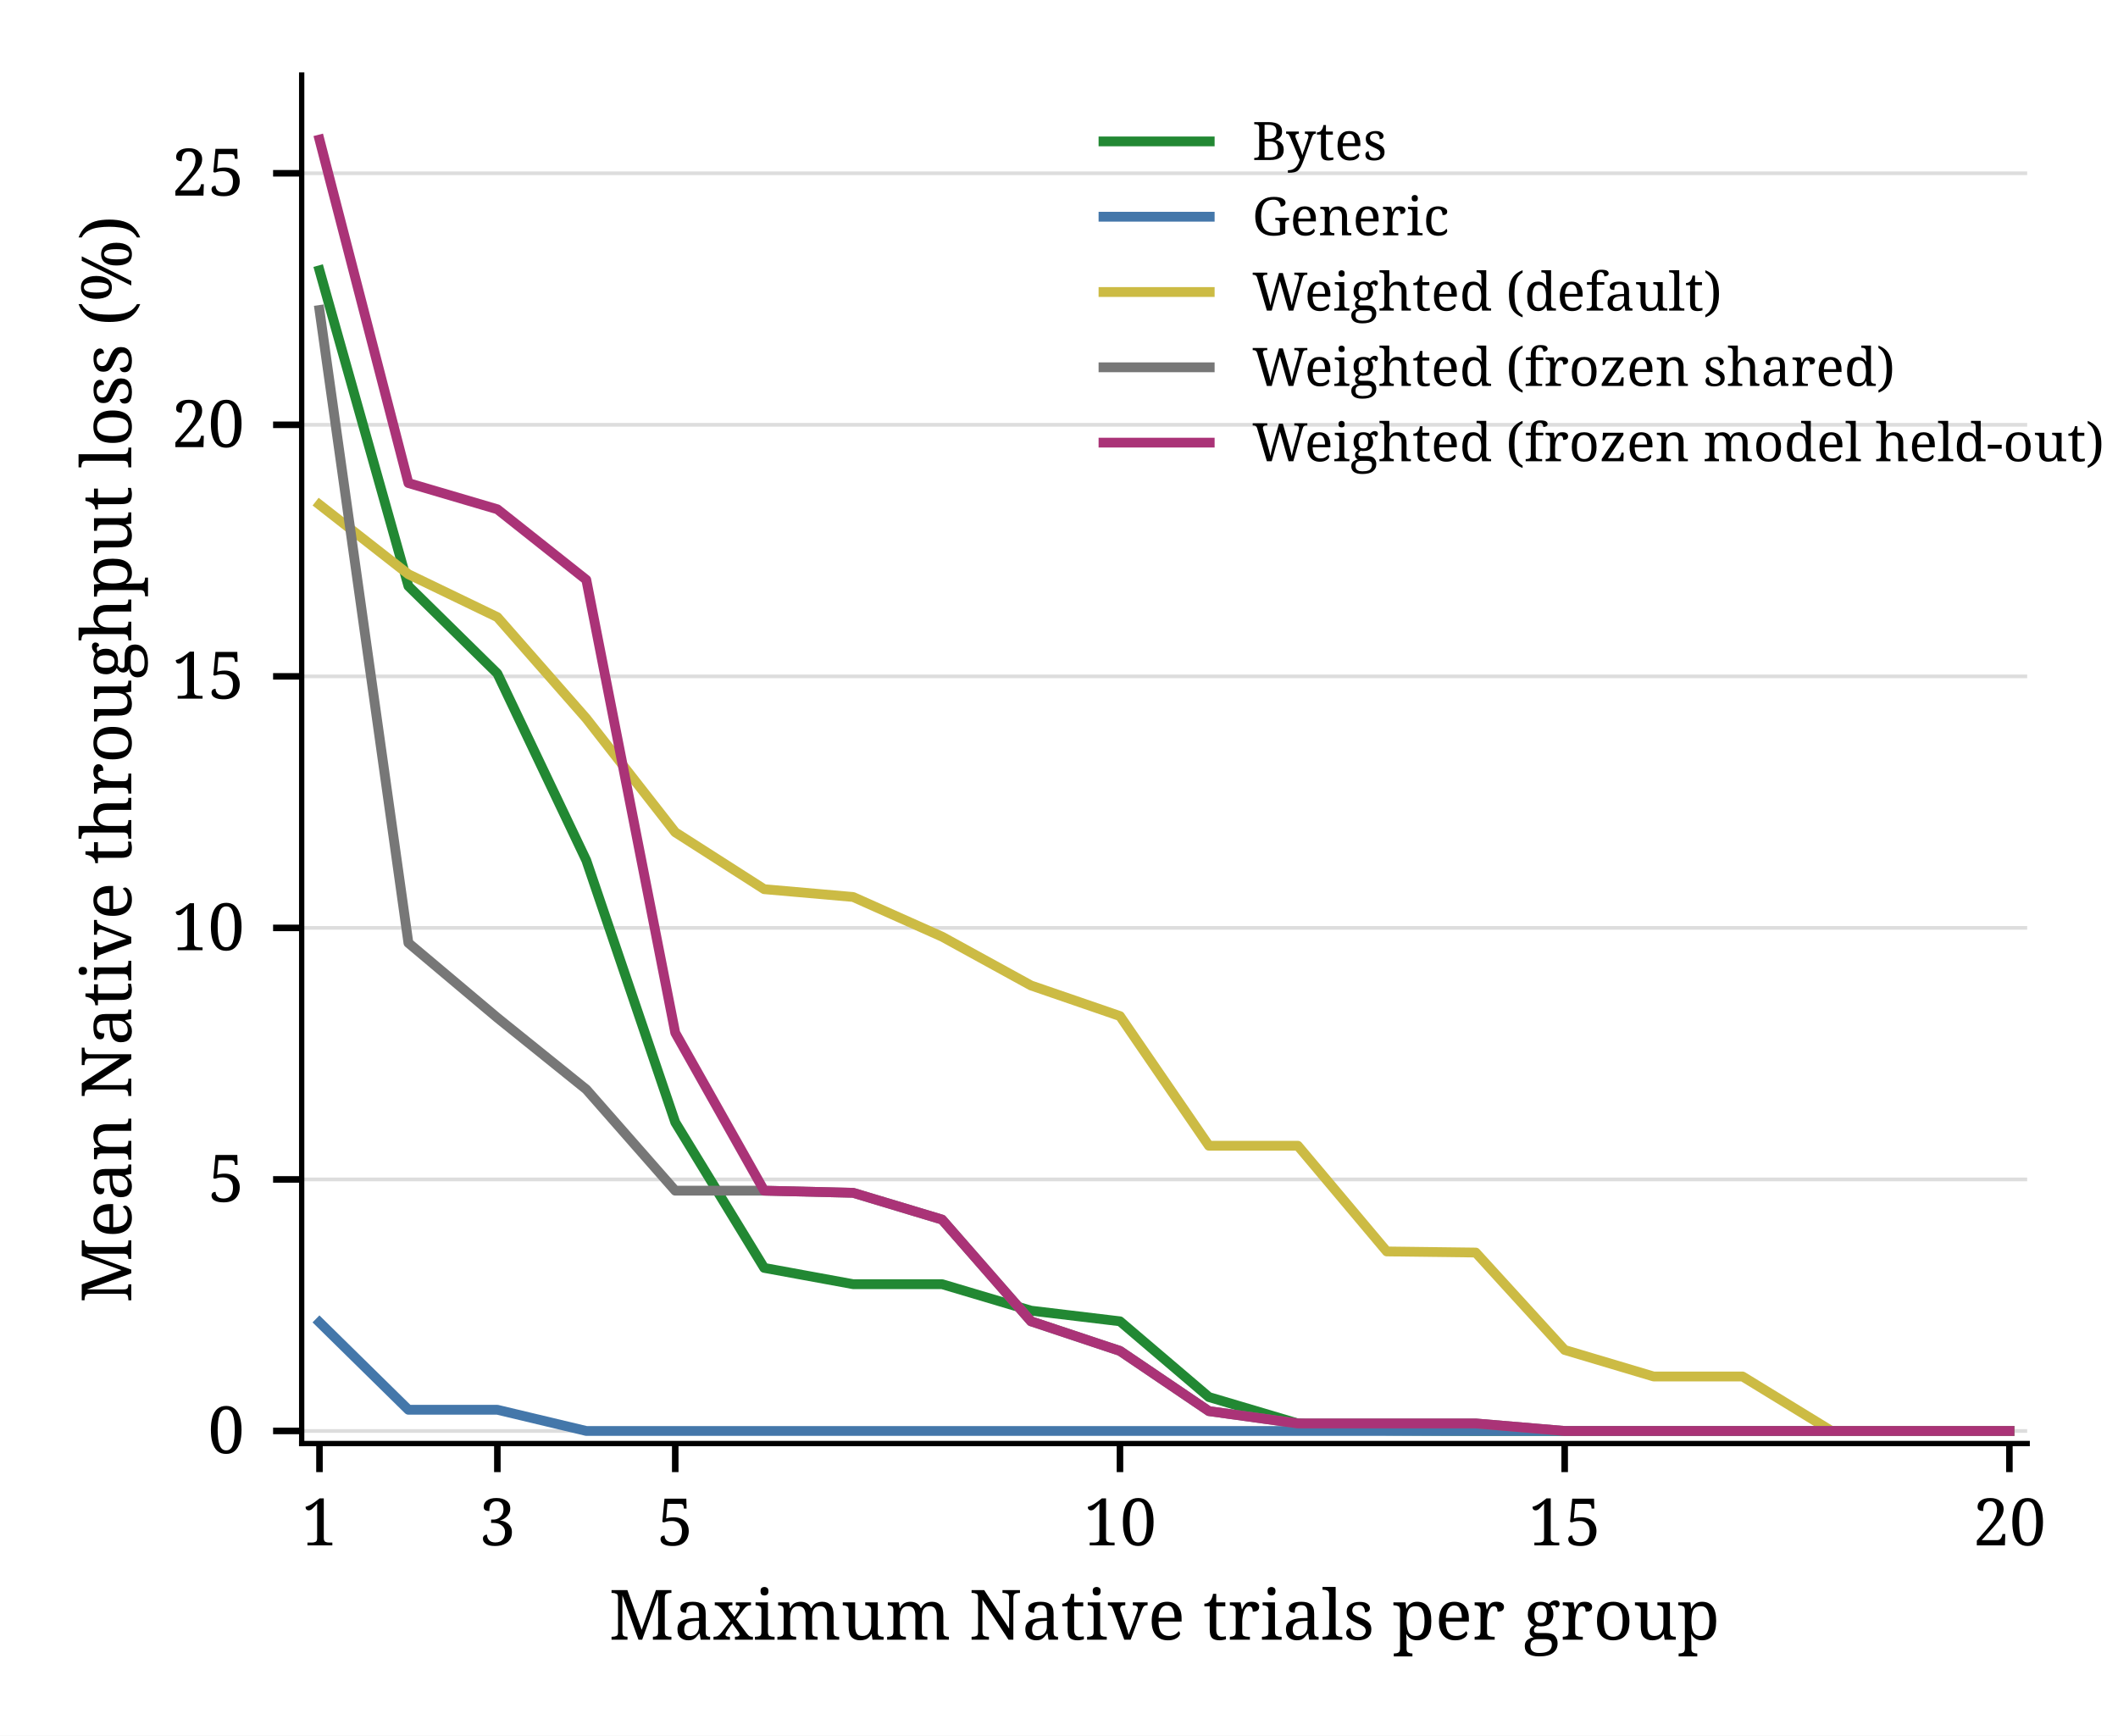
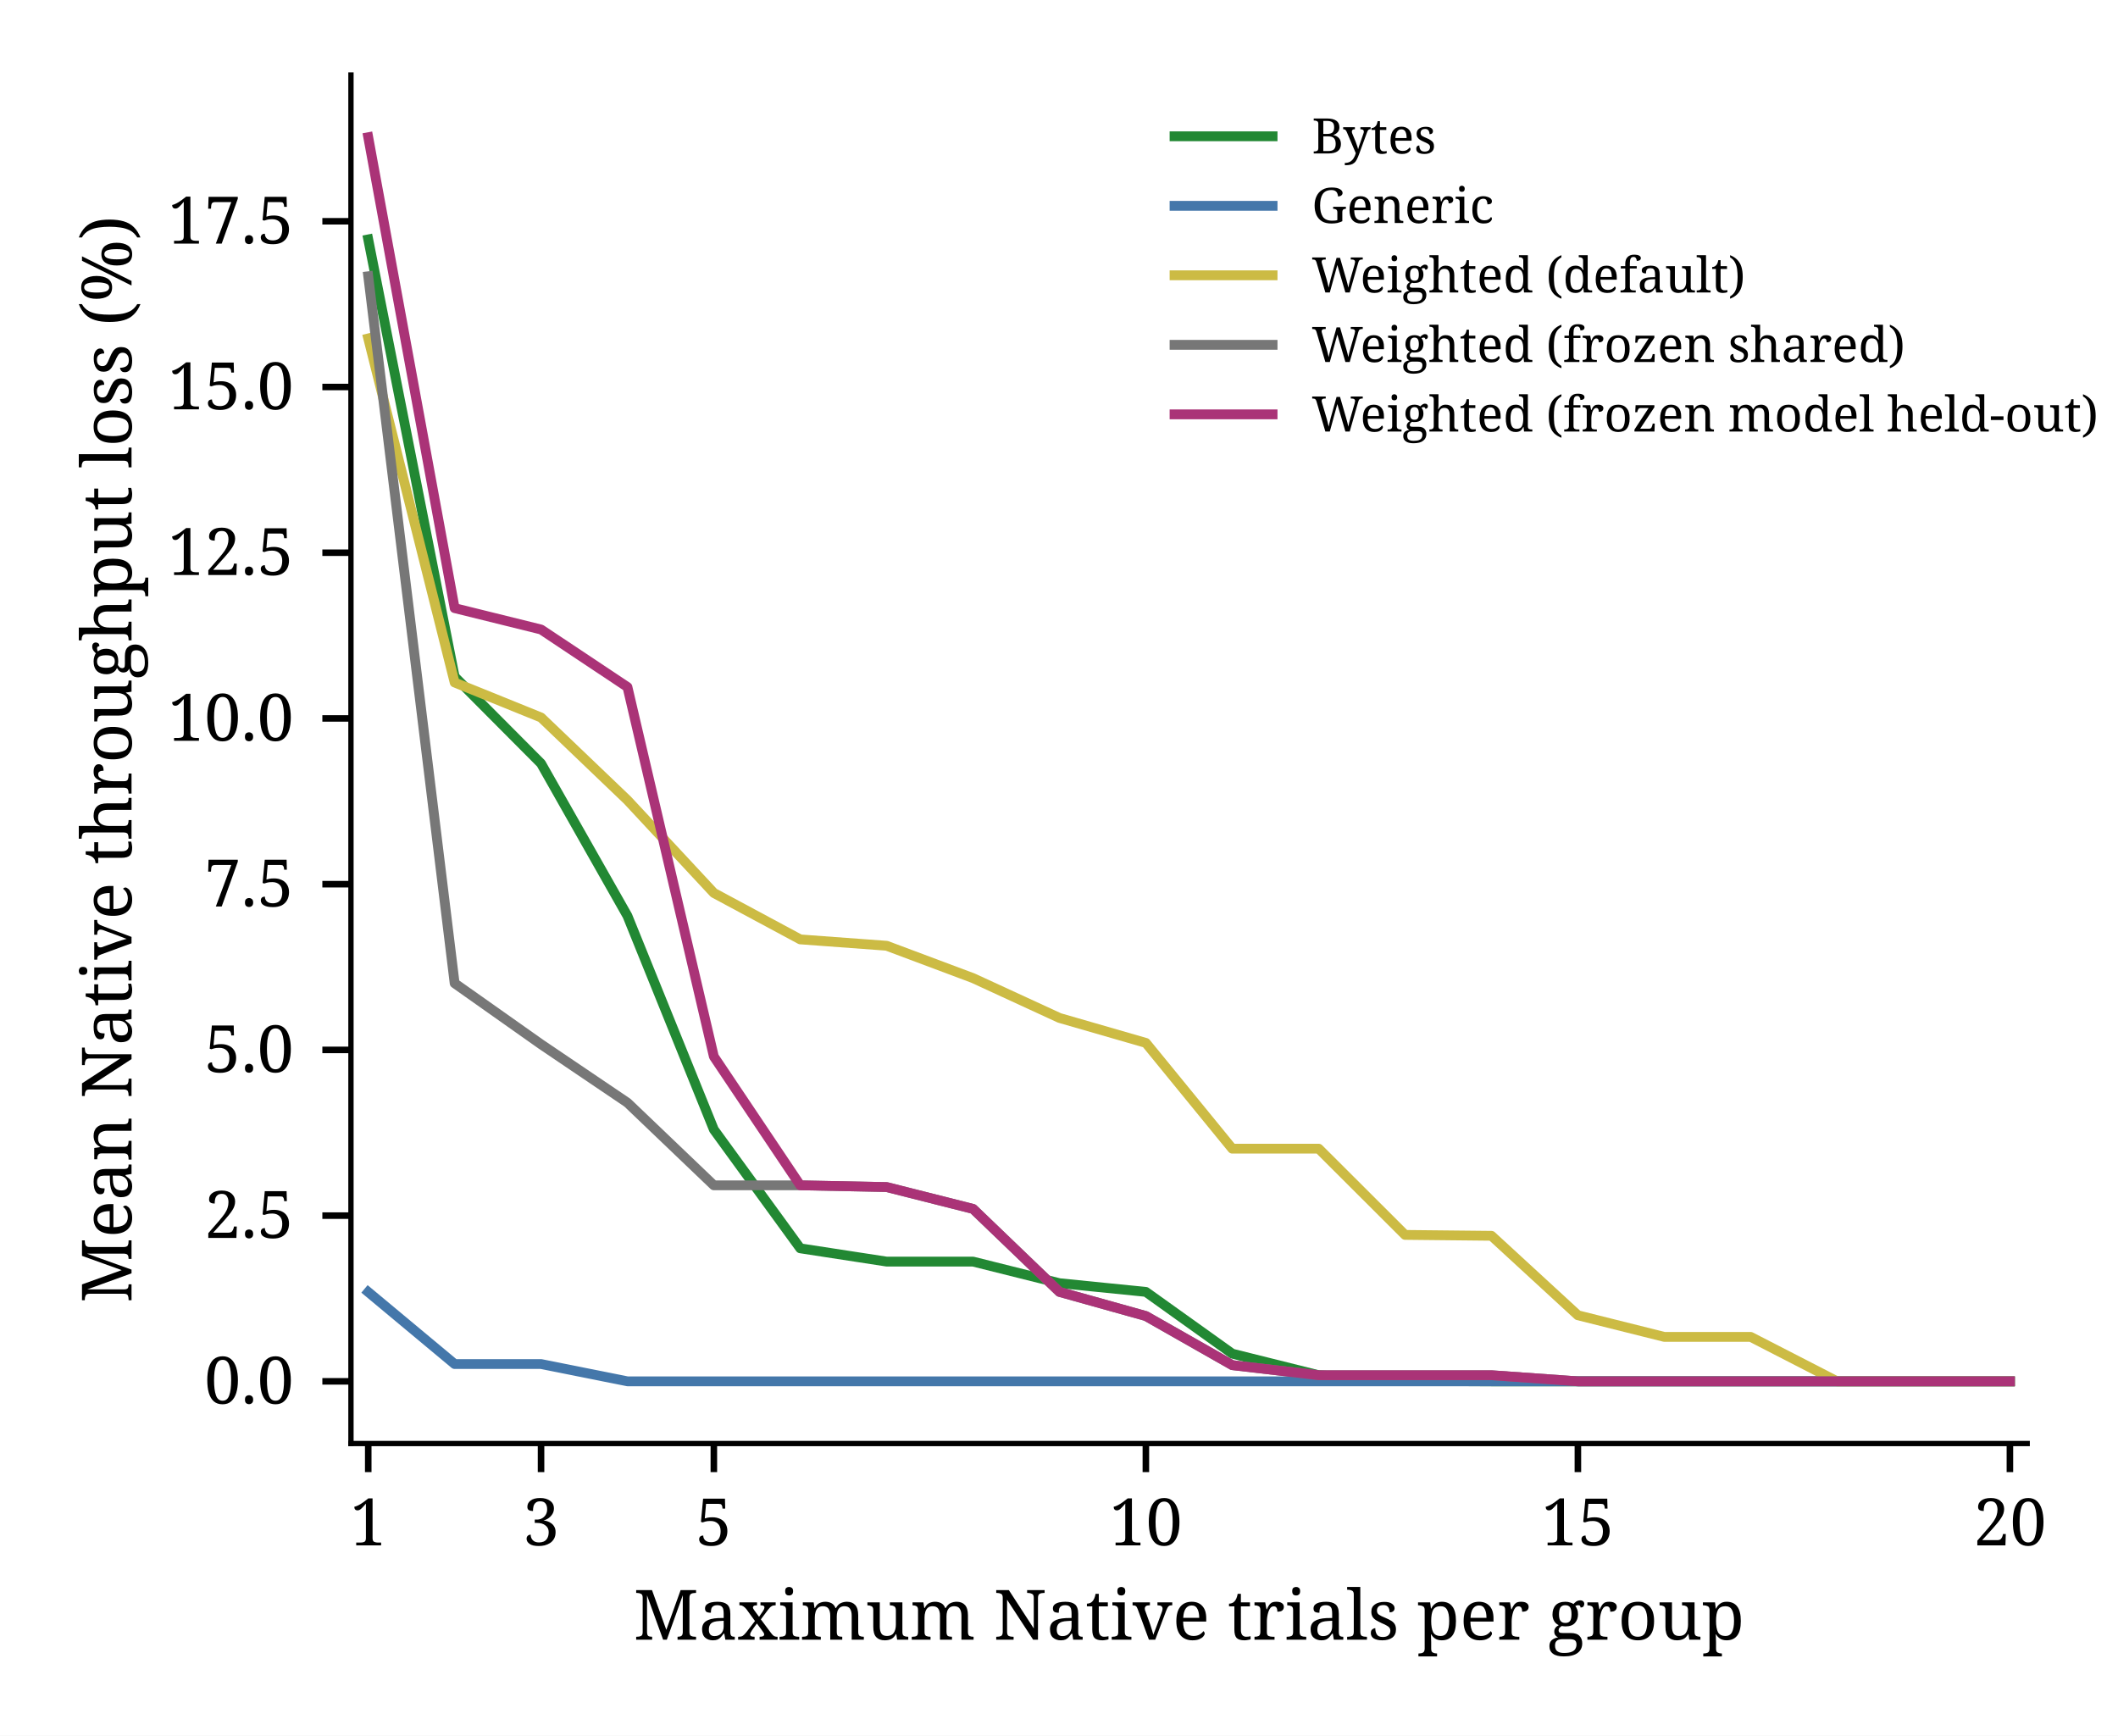
<svg xmlns="http://www.w3.org/2000/svg" xmlns:xlink="http://www.w3.org/1999/xlink" width="259.2pt" height="212.4pt" viewBox="0 0 259.2 212.4" version="1.1">
  <defs>
    <style type="text/css">*{stroke-linejoin: round; stroke-linecap: butt}</style>
  </defs>
  <g id="figure_1">
    <g id="patch_1">
      <path d="M 0 212.4  L 259.2 212.4  L 259.2 0  L 0 0  z " style="fill: #ffffff" />
    </g>
    <g id="axes_1">
      <g id="patch_2">
-         <path d="M 36.92 176.65  L 248.086 176.65  L 248.086 9.18  L 36.92 9.18  z " style="fill: #ffffff" />
+         <path d="M 42.95 176.65  L 248.086 176.65  L 248.086 9.18  L 42.95 9.18  z " style="fill: #ffffff" />
      </g>
      <g id="matplotlib.axis_1">
        <g id="xtick_1">
          <g id="line2d_1">
            <defs>
              <path id="m5aab3f3cba" d="M 0 0  L 0 3.5  " style="stroke: #000000; stroke-width: 0.8" />
            </defs>
            <g>
-               <use xlink:href="#m5aab3f3cba" x="39.097" y="176.65" style="stroke: #000000; stroke-width: 0.8" />
+               <use xlink:href="#m5aab3f3cba" x="45.065" y="176.65" style="stroke: #000000; stroke-width: 0.8" />
            </g>
          </g>
          <g id="text_1">
-             <text style="font-size: 8px; font-family: 'STIXGeneral', serif; text-anchor: middle" x="39.097" y="189.114" transform="rotate(-0 39.09697 189.1138)">1</text>
+             <text style="font-size: 8px; font-family: 'STIXGeneral', serif; text-anchor: middle" x="45.065" y="189.114" transform="rotate(-0 45.0648 189.1138)">1</text>
          </g>
        </g>
        <g id="xtick_2">
          <g id="line2d_2">
            <g>
-               <use xlink:href="#m5aab3f3cba" x="60.867" y="176.65" style="stroke: #000000; stroke-width: 0.8" />
+               <use xlink:href="#m5aab3f3cba" x="66.213" y="176.65" style="stroke: #000000; stroke-width: 0.8" />
            </g>
          </g>
          <g id="text_2">
-             <text style="font-size: 8px; font-family: 'STIXGeneral', serif; text-anchor: middle" x="60.867" y="189.114" transform="rotate(-0 60.86665 189.1138)">3</text>
+             <text style="font-size: 8px; font-family: 'STIXGeneral', serif; text-anchor: middle" x="66.213" y="189.114" transform="rotate(-0 66.21284 189.1138)">3</text>
          </g>
        </g>
        <g id="xtick_3">
          <g id="line2d_3">
            <g>
-               <use xlink:href="#m5aab3f3cba" x="82.636" y="176.65" style="stroke: #000000; stroke-width: 0.8" />
+               <use xlink:href="#m5aab3f3cba" x="87.361" y="176.65" style="stroke: #000000; stroke-width: 0.8" />
            </g>
          </g>
          <g id="text_3">
-             <text style="font-size: 8px; font-family: 'STIXGeneral', serif; text-anchor: middle" x="82.636" y="189.114" transform="rotate(-0 82.63634 189.1138)">5</text>
+             <text style="font-size: 8px; font-family: 'STIXGeneral', serif; text-anchor: middle" x="87.361" y="189.114" transform="rotate(-0 87.36087 189.1138)">5</text>
          </g>
        </g>
        <g id="xtick_4">
          <g id="line2d_4">
            <g>
-               <use xlink:href="#m5aab3f3cba" x="137.061" y="176.65" style="stroke: #000000; stroke-width: 0.8" />
+               <use xlink:href="#m5aab3f3cba" x="140.231" y="176.65" style="stroke: #000000; stroke-width: 0.8" />
            </g>
          </g>
          <g id="text_4">
-             <text style="font-size: 8px; font-family: 'STIXGeneral', serif; text-anchor: middle" x="137.061" y="189.114" transform="rotate(-0 137.0605 189.1138)">10</text>
+             <text style="font-size: 8px; font-family: 'STIXGeneral', serif; text-anchor: middle" x="140.231" y="189.114" transform="rotate(-0 140.231 189.1138)">10</text>
          </g>
        </g>
        <g id="xtick_5">
          <g id="line2d_5">
            <g>
-               <use xlink:href="#m5aab3f3cba" x="191.485" y="176.65" style="stroke: #000000; stroke-width: 0.8" />
+               <use xlink:href="#m5aab3f3cba" x="193.101" y="176.65" style="stroke: #000000; stroke-width: 0.8" />
            </g>
          </g>
          <g id="text_5">
-             <text style="font-size: 8px; font-family: 'STIXGeneral', serif; text-anchor: middle" x="191.485" y="189.114" transform="rotate(-0 191.4848 189.1138)">15</text>
+             <text style="font-size: 8px; font-family: 'STIXGeneral', serif; text-anchor: middle" x="193.101" y="189.114" transform="rotate(-0 193.101 189.1138)">15</text>
          </g>
        </g>
        <g id="xtick_6">
          <g id="line2d_6">
            <g>
-               <use xlink:href="#m5aab3f3cba" x="245.909" y="176.65" style="stroke: #000000; stroke-width: 0.8" />
+               <use xlink:href="#m5aab3f3cba" x="245.971" y="176.65" style="stroke: #000000; stroke-width: 0.8" />
            </g>
          </g>
          <g id="text_6">
-             <text style="font-size: 8px; font-family: 'STIXGeneral', serif; text-anchor: middle" x="245.909" y="189.114" transform="rotate(-0 245.909 189.1138)">20</text>
+             <text style="font-size: 8px; font-family: 'STIXGeneral', serif; text-anchor: middle" x="245.971" y="189.114" transform="rotate(-0 245.9711 189.1138)">20</text>
          </g>
        </g>
        <g id="text_7">
-           <text style="font-size: 8.5px; font-family: 'STIXGeneral', serif; text-anchor: middle" x="142.503" y="200.655" transform="rotate(-0 142.503 200.6552)">Maximum Native trials per group</text>
+           <text style="font-size: 8.5px; font-family: 'STIXGeneral', serif; text-anchor: middle" x="145.518" y="200.655" transform="rotate(-0 145.518 200.6552)">Maximum Native trials per group</text>
        </g>
      </g>
      <g id="matplotlib.axis_2">
        <g id="ytick_1">
          <g id="line2d_7">
-             <path d="M 36.92 175.111  L 248.086 175.111  " clip-path="url(#p6479e46a26)" style="fill: none; stroke: #dddddd; stroke-width: 0.45; stroke-linecap: square" />
-           </g>
-           <g id="line2d_8">
            <defs>
              <path id="m6e11c9a4c9" d="M 0 0  L -3.5 0  " style="stroke: #000000; stroke-width: 0.8" />
            </defs>
            <g>
-               <use xlink:href="#m6e11c9a4c9" x="36.92" y="175.111" style="stroke: #000000; stroke-width: 0.8" />
+               <use xlink:href="#m6e11c9a4c9" x="42.95" y="169.038" style="stroke: #000000; stroke-width: 0.8" />
            </g>
          </g>
          <g id="text_8">
-             <text style="font-size: 8px; font-family: 'STIXGeneral', serif; text-anchor: end" x="29.92" y="177.843" transform="rotate(-0 29.92 177.8428)">0</text>
+             <text style="font-size: 8px; font-family: 'STIXGeneral', serif; text-anchor: end" x="35.95" y="171.77" transform="rotate(-0 35.95 171.7696)">0.0</text>
          </g>
        </g>
        <g id="ytick_2">
+           <g id="line2d_8">
+             <g>
+               <use xlink:href="#m6e11c9a4c9" x="42.95" y="148.758" style="stroke: #000000; stroke-width: 0.8" />
+             </g>
+           </g>
+           <g id="text_9">
+             <text style="font-size: 8px; font-family: 'STIXGeneral', serif; text-anchor: end" x="35.95" y="151.49" transform="rotate(-0 35.95 151.4896)">2.5</text>
+           </g>
+         </g>
+         <g id="ytick_3">
          <g id="line2d_9">
-             <path d="M 36.92 144.33  L 248.086 144.33  " clip-path="url(#p6479e46a26)" style="fill: none; stroke: #dddddd; stroke-width: 0.45; stroke-linecap: square" />
-           </g>
+             <g>
+               <use xlink:href="#m6e11c9a4c9" x="42.95" y="128.478" style="stroke: #000000; stroke-width: 0.8" />
+             </g>
+           </g>
+           <g id="text_10">
+             <text style="font-size: 8px; font-family: 'STIXGeneral', serif; text-anchor: end" x="35.95" y="131.21" transform="rotate(-0 35.95 131.2096)">5.0</text>
+           </g>
+         </g>
+         <g id="ytick_4">
          <g id="line2d_10">
            <g>
-               <use xlink:href="#m6e11c9a4c9" x="36.92" y="144.33" style="stroke: #000000; stroke-width: 0.8" />
-             </g>
-           </g>
-           <g id="text_9">
-             <text style="font-size: 8px; font-family: 'STIXGeneral', serif; text-anchor: end" x="29.92" y="147.061" transform="rotate(-0 29.92 147.0614)">5</text>
-           </g>
-         </g>
-         <g id="ytick_3">
+               <use xlink:href="#m6e11c9a4c9" x="42.95" y="108.198" style="stroke: #000000; stroke-width: 0.8" />
+             </g>
+           </g>
+           <g id="text_11">
+             <text style="font-size: 8px; font-family: 'STIXGeneral', serif; text-anchor: end" x="35.95" y="110.93" transform="rotate(-0 35.95 110.9296)">7.5</text>
+           </g>
+         </g>
+         <g id="ytick_5">
          <g id="line2d_11">
-             <path d="M 36.92 113.548  L 248.086 113.548  " clip-path="url(#p6479e46a26)" style="fill: none; stroke: #dddddd; stroke-width: 0.45; stroke-linecap: square" />
-           </g>
+             <g>
+               <use xlink:href="#m6e11c9a4c9" x="42.95" y="87.918" style="stroke: #000000; stroke-width: 0.8" />
+             </g>
+           </g>
+           <g id="text_12">
+             <text style="font-size: 8px; font-family: 'STIXGeneral', serif; text-anchor: end" x="35.95" y="90.65" transform="rotate(-0 35.95 90.64954)">10.0</text>
+           </g>
+         </g>
+         <g id="ytick_6">
          <g id="line2d_12">
            <g>
-               <use xlink:href="#m6e11c9a4c9" x="36.92" y="113.548" style="stroke: #000000; stroke-width: 0.8" />
-             </g>
-           </g>
-           <g id="text_10">
-             <text style="font-size: 8px; font-family: 'STIXGeneral', serif; text-anchor: end" x="29.92" y="116.28" transform="rotate(-0 29.92 116.28)">10</text>
-           </g>
-         </g>
-         <g id="ytick_4">
+               <use xlink:href="#m6e11c9a4c9" x="42.95" y="67.638" style="stroke: #000000; stroke-width: 0.8" />
+             </g>
+           </g>
+           <g id="text_13">
+             <text style="font-size: 8px; font-family: 'STIXGeneral', serif; text-anchor: end" x="35.95" y="70.37" transform="rotate(-0 35.95 70.36952)">12.5</text>
+           </g>
+         </g>
+         <g id="ytick_7">
          <g id="line2d_13">
-             <path d="M 36.92 82.767  L 248.086 82.767  " clip-path="url(#p6479e46a26)" style="fill: none; stroke: #dddddd; stroke-width: 0.45; stroke-linecap: square" />
-           </g>
+             <g>
+               <use xlink:href="#m6e11c9a4c9" x="42.95" y="47.358" style="stroke: #000000; stroke-width: 0.8" />
+             </g>
+           </g>
+           <g id="text_14">
+             <text style="font-size: 8px; font-family: 'STIXGeneral', serif; text-anchor: end" x="35.95" y="50.09" transform="rotate(-0 35.95 50.0895)">15.0</text>
+           </g>
+         </g>
+         <g id="ytick_8">
          <g id="line2d_14">
            <g>
-               <use xlink:href="#m6e11c9a4c9" x="36.92" y="82.767" style="stroke: #000000; stroke-width: 0.8" />
-             </g>
-           </g>
-           <g id="text_11">
-             <text style="font-size: 8px; font-family: 'STIXGeneral', serif; text-anchor: end" x="29.92" y="85.499" transform="rotate(-0 29.92 85.49863)">15</text>
-           </g>
-         </g>
-         <g id="ytick_5">
-           <g id="line2d_15">
-             <path d="M 36.92 51.985  L 248.086 51.985  " clip-path="url(#p6479e46a26)" style="fill: none; stroke: #dddddd; stroke-width: 0.45; stroke-linecap: square" />
-           </g>
-           <g id="line2d_16">
-             <g>
-               <use xlink:href="#m6e11c9a4c9" x="36.92" y="51.985" style="stroke: #000000; stroke-width: 0.8" />
-             </g>
-           </g>
-           <g id="text_12">
-             <text style="font-size: 8px; font-family: 'STIXGeneral', serif; text-anchor: end" x="29.92" y="54.717" transform="rotate(-0 29.92 54.71724)">20</text>
-           </g>
-         </g>
-         <g id="ytick_6">
-           <g id="line2d_17">
-             <path d="M 36.92 21.204  L 248.086 21.204  " clip-path="url(#p6479e46a26)" style="fill: none; stroke: #dddddd; stroke-width: 0.45; stroke-linecap: square" />
-           </g>
-           <g id="line2d_18">
-             <g>
-               <use xlink:href="#m6e11c9a4c9" x="36.92" y="21.204" style="stroke: #000000; stroke-width: 0.8" />
-             </g>
-           </g>
-           <g id="text_13">
-             <text style="font-size: 8px; font-family: 'STIXGeneral', serif; text-anchor: end" x="29.92" y="23.936" transform="rotate(-0 29.92 23.93585)">25</text>
-           </g>
-         </g>
-         <g id="text_14">
-           <text style="font-size: 8.5px; font-family: 'STIXGeneral', serif; text-anchor: middle" x="16.067" y="92.915" transform="rotate(-90 16.06727 92.915)">Mean Native throughput loss (%)</text>
-         </g>
+               <use xlink:href="#m6e11c9a4c9" x="42.95" y="27.078" style="stroke: #000000; stroke-width: 0.8" />
+             </g>
+           </g>
+           <g id="text_15">
+             <text style="font-size: 8px; font-family: 'STIXGeneral', serif; text-anchor: end" x="35.95" y="29.809" transform="rotate(-0 35.95 29.80948)">17.5</text>
+           </g>
+         </g>
+         <g id="text_16">
+           <text style="font-size: 8.5px; font-family: 'STIXGeneral', serif; text-anchor: middle" x="16.097" y="92.915" transform="rotate(-90 16.09727 92.915)">Mean Native throughput loss (%)</text>
+         </g>
+       </g>
+       <g id="line2d_15">
+         <path d="M 45.065 29.296  L 55.639 82.806  L 66.213 93.431  L 76.787 112.082  L 87.361 138.227  L 97.935 152.761  L 108.509 154.387  L 119.083 154.387  L 129.657 157.029  L 140.231 158.093  L 150.805 165.653  L 161.379 168.289  L 171.953 168.985  L 182.527 169.038  L 193.101 169.038  L 203.675 169.038  L 214.249 169.038  L 224.823 169.038  L 235.397 169.038  L 245.971 169.038  " clip-path="url(#p4756ba345c)" style="fill: none; stroke: #228833; stroke-width: 1.2; stroke-linecap: square" />
+       </g>
+       <g id="line2d_16">
+         <path d="M 45.065 158.113  L 55.639 166.922  L 66.213 166.922  L 76.787 169.038  L 87.361 169.038  L 97.935 169.038  L 108.509 169.038  L 119.083 169.038  L 129.657 169.038  L 140.231 169.038  L 150.805 169.038  L 161.379 169.038  L 171.953 169.038  L 182.527 169.038  L 193.101 169.038  L 203.675 169.038  L 214.249 169.038  L 224.823 169.038  L 235.397 169.038  L 245.971 169.038  " clip-path="url(#p4756ba345c)" style="fill: none; stroke: #4477aa; stroke-width: 1.2; stroke-linecap: square" />
+       </g>
+       <g id="line2d_17">
+         <path d="M 45.065 41.414  L 55.639 83.52  L 66.213 87.802  L 76.787 97.917  L 87.361 109.276  L 97.935 114.957  L 108.509 115.736  L 119.083 119.698  L 129.657 124.57  L 140.231 127.623  L 150.805 140.567  L 161.379 140.567  L 171.953 151.119  L 182.527 151.229  L 193.101 160.954  L 203.675 163.6  L 214.249 163.6  L 224.823 169.038  L 235.397 169.038  L 245.971 169.038  " clip-path="url(#p4756ba345c)" style="fill: none; stroke: #ccbb44; stroke-width: 1.2; stroke-linecap: square" />
+       </g>
+       <g id="line2d_18">
+         <path d="M 45.065 33.803  L 55.639 120.325  L 66.213 127.794  L 76.787 134.943  L 87.361 145.052  L 97.935 145.052  L 108.509 145.265  L 119.083 147.938  L 129.657 158.093  L 140.231 161.048  L 150.805 167.058  L 161.379 168.289  L 171.953 168.289  L 182.527 168.289  L 193.101 169.038  L 203.675 169.038  L 214.249 169.038  L 224.823 169.038  L 235.397 169.038  L 245.971 169.038  " clip-path="url(#p4756ba345c)" style="fill: none; stroke: #777777; stroke-width: 1.2; stroke-linecap: square" />
      </g>
      <g id="line2d_19">
-         <path d="M 39.097 33.08  L 49.982 71.721  L 60.867 82.422  L 71.751 105.288  L 82.636 137.339  L 93.521 155.156  L 104.406 157.15  L 115.291 157.15  L 126.176 160.389  L 137.061 161.693  L 147.945 170.961  L 158.83 174.193  L 169.715 175.047  L 180.6 175.111  L 191.485 175.111  L 202.37 175.111  L 213.254 175.111  L 224.139 175.111  L 235.024 175.111  L 245.909 175.111  " clip-path="url(#p6479e46a26)" style="fill: none; stroke: #228833; stroke-width: 1.2; stroke-linecap: square" />
-       </g>
-       <g id="line2d_20">
-         <path d="M 39.097 161.818  L 49.982 172.518  L 60.867 172.518  L 71.751 175.111  L 82.636 175.111  L 93.521 175.111  L 104.406 175.111  L 115.291 175.111  L 126.176 175.111  L 137.061 175.111  L 147.945 175.111  L 158.83 175.111  L 169.715 175.111  L 180.6 175.111  L 191.485 175.111  L 202.37 175.111  L 213.254 175.111  L 224.139 175.111  L 235.024 175.111  L 245.909 175.111  " clip-path="url(#p6479e46a26)" style="fill: none; stroke: #4477aa; stroke-width: 1.2; stroke-linecap: square" />
-       </g>
-       <g id="line2d_21">
-         <path d="M 39.097 61.756  L 49.982 70.272  L 60.867 75.522  L 71.751 87.921  L 82.636 101.847  L 93.521 108.812  L 104.406 109.767  L 115.291 114.624  L 126.176 120.597  L 137.061 124.34  L 147.945 140.208  L 158.83 140.208  L 169.715 153.144  L 180.6 153.278  L 191.485 165.2  L 202.37 168.445  L 213.254 168.445  L 224.139 175.111  L 235.024 175.111  L 245.909 175.111  " clip-path="url(#p6479e46a26)" style="fill: none; stroke: #ccbb44; stroke-width: 1.2; stroke-linecap: square" />
-       </g>
-       <g id="line2d_22">
-         <path d="M 39.097 37.936  L 49.982 115.392  L 60.867 124.55  L 71.751 133.314  L 82.636 145.706  L 93.521 145.706  L 104.406 145.968  L 115.291 149.245  L 126.176 161.693  L 137.061 165.316  L 147.945 172.684  L 158.83 174.193  L 169.715 174.193  L 180.6 174.193  L 191.485 175.111  L 202.37 175.111  L 213.254 175.111  L 224.139 175.111  L 235.024 175.111  L 245.909 175.111  " clip-path="url(#p6479e46a26)" style="fill: none; stroke: #777777; stroke-width: 1.2; stroke-linecap: square" />
-       </g>
-       <g id="line2d_23">
-         <path d="M 39.097 17.081  L 49.982 59.114  L 60.867 62.321  L 71.751 70.951  L 82.636 126.385  L 93.521 145.706  L 104.406 145.968  L 115.291 149.245  L 126.176 161.693  L 137.061 165.316  L 147.945 172.684  L 158.83 174.193  L 169.715 174.193  L 180.6 174.193  L 191.485 175.111  L 202.37 175.111  L 213.254 175.111  L 224.139 175.111  L 235.024 175.111  L 245.909 175.111  " clip-path="url(#p6479e46a26)" style="fill: none; stroke: #aa3377; stroke-width: 1.2; stroke-linecap: square" />
+         <path d="M 45.065 16.792  L 55.639 74.418  L 66.213 77.034  L 76.787 84.074  L 87.361 129.291  L 97.935 145.052  L 108.509 145.265  L 119.083 147.938  L 129.657 158.093  L 140.231 161.048  L 150.805 167.058  L 161.379 168.289  L 171.953 168.289  L 182.527 168.289  L 193.101 169.038  L 203.675 169.038  L 214.249 169.038  L 224.823 169.038  L 235.397 169.038  L 245.971 169.038  " clip-path="url(#p4756ba345c)" style="fill: none; stroke: #aa3377; stroke-width: 1.2; stroke-linecap: square" />
      </g>
      <g id="patch_3">
-         <path d="M 36.92 176.65  L 36.92 9.18  " style="fill: none; stroke: #000000; stroke-width: 0.65; stroke-linejoin: miter; stroke-linecap: square" />
+         <path d="M 42.95 176.65  L 42.95 9.18  " style="fill: none; stroke: #000000; stroke-width: 0.65; stroke-linejoin: miter; stroke-linecap: square" />
      </g>
      <g id="patch_4">
-         <path d="M 36.92 176.65  L 248.086 176.65  " style="fill: none; stroke: #000000; stroke-width: 0.65; stroke-linejoin: miter; stroke-linecap: square" />
+         <path d="M 42.95 176.65  L 248.086 176.65  " style="fill: none; stroke: #000000; stroke-width: 0.65; stroke-linejoin: miter; stroke-linecap: square" />
      </g>
      <g id="legend_1">
+         <g id="line2d_20">
+           <path d="M 143.739 16.68  L 149.739 16.68  L 155.739 16.68  " style="fill: none; stroke: #228833; stroke-width: 1.2; stroke-linecap: square" />
+         </g>
+         <g id="text_17">
+           <text style="font-size: 6px; font-family: 'STIXGeneral', serif; text-anchor: start" x="160.539" y="18.78" transform="rotate(-0 160.5394 18.78)">Bytes</text>
+         </g>
+         <g id="line2d_21">
+           <path d="M 143.739 25.188  L 149.739 25.188  L 155.739 25.188  " style="fill: none; stroke: #4477aa; stroke-width: 1.2; stroke-linecap: square" />
+         </g>
+         <g id="text_18">
+           <text style="font-size: 6px; font-family: 'STIXGeneral', serif; text-anchor: start" x="160.539" y="27.288" transform="rotate(-0 160.5394 27.28781)">Generic</text>
+         </g>
+         <g id="line2d_22">
+           <path d="M 143.739 33.69  L 149.739 33.69  L 155.739 33.69  " style="fill: none; stroke: #ccbb44; stroke-width: 1.2; stroke-linecap: square" />
+         </g>
+         <g id="text_19">
+           <text style="font-size: 6px; font-family: 'STIXGeneral', serif; text-anchor: start" x="160.539" y="35.79" transform="rotate(-0 160.5394 35.79)">Weighted (default)</text>
+         </g>
+         <g id="line2d_23">
+           <path d="M 143.739 42.198  L 149.739 42.198  L 155.739 42.198  " style="fill: none; stroke: #777777; stroke-width: 1.2; stroke-linecap: square" />
+         </g>
+         <g id="text_20">
+           <text style="font-size: 6px; font-family: 'STIXGeneral', serif; text-anchor: start" x="160.539" y="44.298" transform="rotate(-0 160.5394 44.29781)">Weighted (frozen shared)</text>
+         </g>
        <g id="line2d_24">
-           <path d="M 135.044 17.305  L 141.544 17.305  L 148.044 17.305  " style="fill: none; stroke: #228833; stroke-width: 1.2; stroke-linecap: square" />
-         </g>
-         <g id="text_15">
-           <text style="font-size: 6.5px; font-family: 'STIXGeneral', serif; text-anchor: start" x="153.244" y="19.58" transform="rotate(-0 153.2438 19.58)">Bytes</text>
-         </g>
-         <g id="line2d_25">
-           <path d="M 135.044 26.522  L 141.544 26.522  L 148.044 26.522  " style="fill: none; stroke: #4477aa; stroke-width: 1.2; stroke-linecap: square" />
-         </g>
-         <g id="text_16">
-           <text style="font-size: 6.5px; font-family: 'STIXGeneral', serif; text-anchor: start" x="153.244" y="28.797" transform="rotate(-0 153.2438 28.7968)">Generic</text>
-         </g>
-         <g id="line2d_26">
-           <path d="M 135.044 35.733  L 141.544 35.733  L 148.044 35.733  " style="fill: none; stroke: #ccbb44; stroke-width: 1.2; stroke-linecap: square" />
-         </g>
-         <g id="text_17">
-           <text style="font-size: 6.5px; font-family: 'STIXGeneral', serif; text-anchor: start" x="153.244" y="38.008" transform="rotate(-0 153.2438 38.0075)">Weighted (default)</text>
-         </g>
-         <g id="line2d_27">
-           <path d="M 135.044 44.949  L 141.544 44.949  L 148.044 44.949  " style="fill: none; stroke: #777777; stroke-width: 1.2; stroke-linecap: square" />
-         </g>
-         <g id="text_18">
-           <text style="font-size: 6.5px; font-family: 'STIXGeneral', serif; text-anchor: start" x="153.244" y="47.224" transform="rotate(-0 153.2438 47.2243)">Weighted (frozen shared)</text>
-         </g>
-         <g id="line2d_28">
-           <path d="M 135.044 54.166  L 141.544 54.166  L 148.044 54.166  " style="fill: none; stroke: #aa3377; stroke-width: 1.2; stroke-linecap: square" />
-         </g>
-         <g id="text_19">
-           <text style="font-size: 6.5px; font-family: 'STIXGeneral', serif; text-anchor: start" x="153.244" y="56.441" transform="rotate(-0 153.2438 56.44109)">Weighted (frozen model held-out)</text>
+           <path d="M 143.739 50.706  L 149.739 50.706  L 155.739 50.706  " style="fill: none; stroke: #aa3377; stroke-width: 1.2; stroke-linecap: square" />
+         </g>
+         <g id="text_21">
+           <text style="font-size: 6px; font-family: 'STIXGeneral', serif; text-anchor: start" x="160.539" y="52.806" transform="rotate(-0 160.5394 52.80562)">Weighted (frozen model held-out)</text>
        </g>
      </g>
    </g>
  </g>
  <defs>
-     <clipPath id="p6479e46a26">
-       <rect x="36.92" y="9.18" width="211.166" height="167.47" />
+     <clipPath id="p4756ba345c">
+       <rect x="42.95" y="9.18" width="205.136" height="167.47" />
    </clipPath>
  </defs>
</svg>
